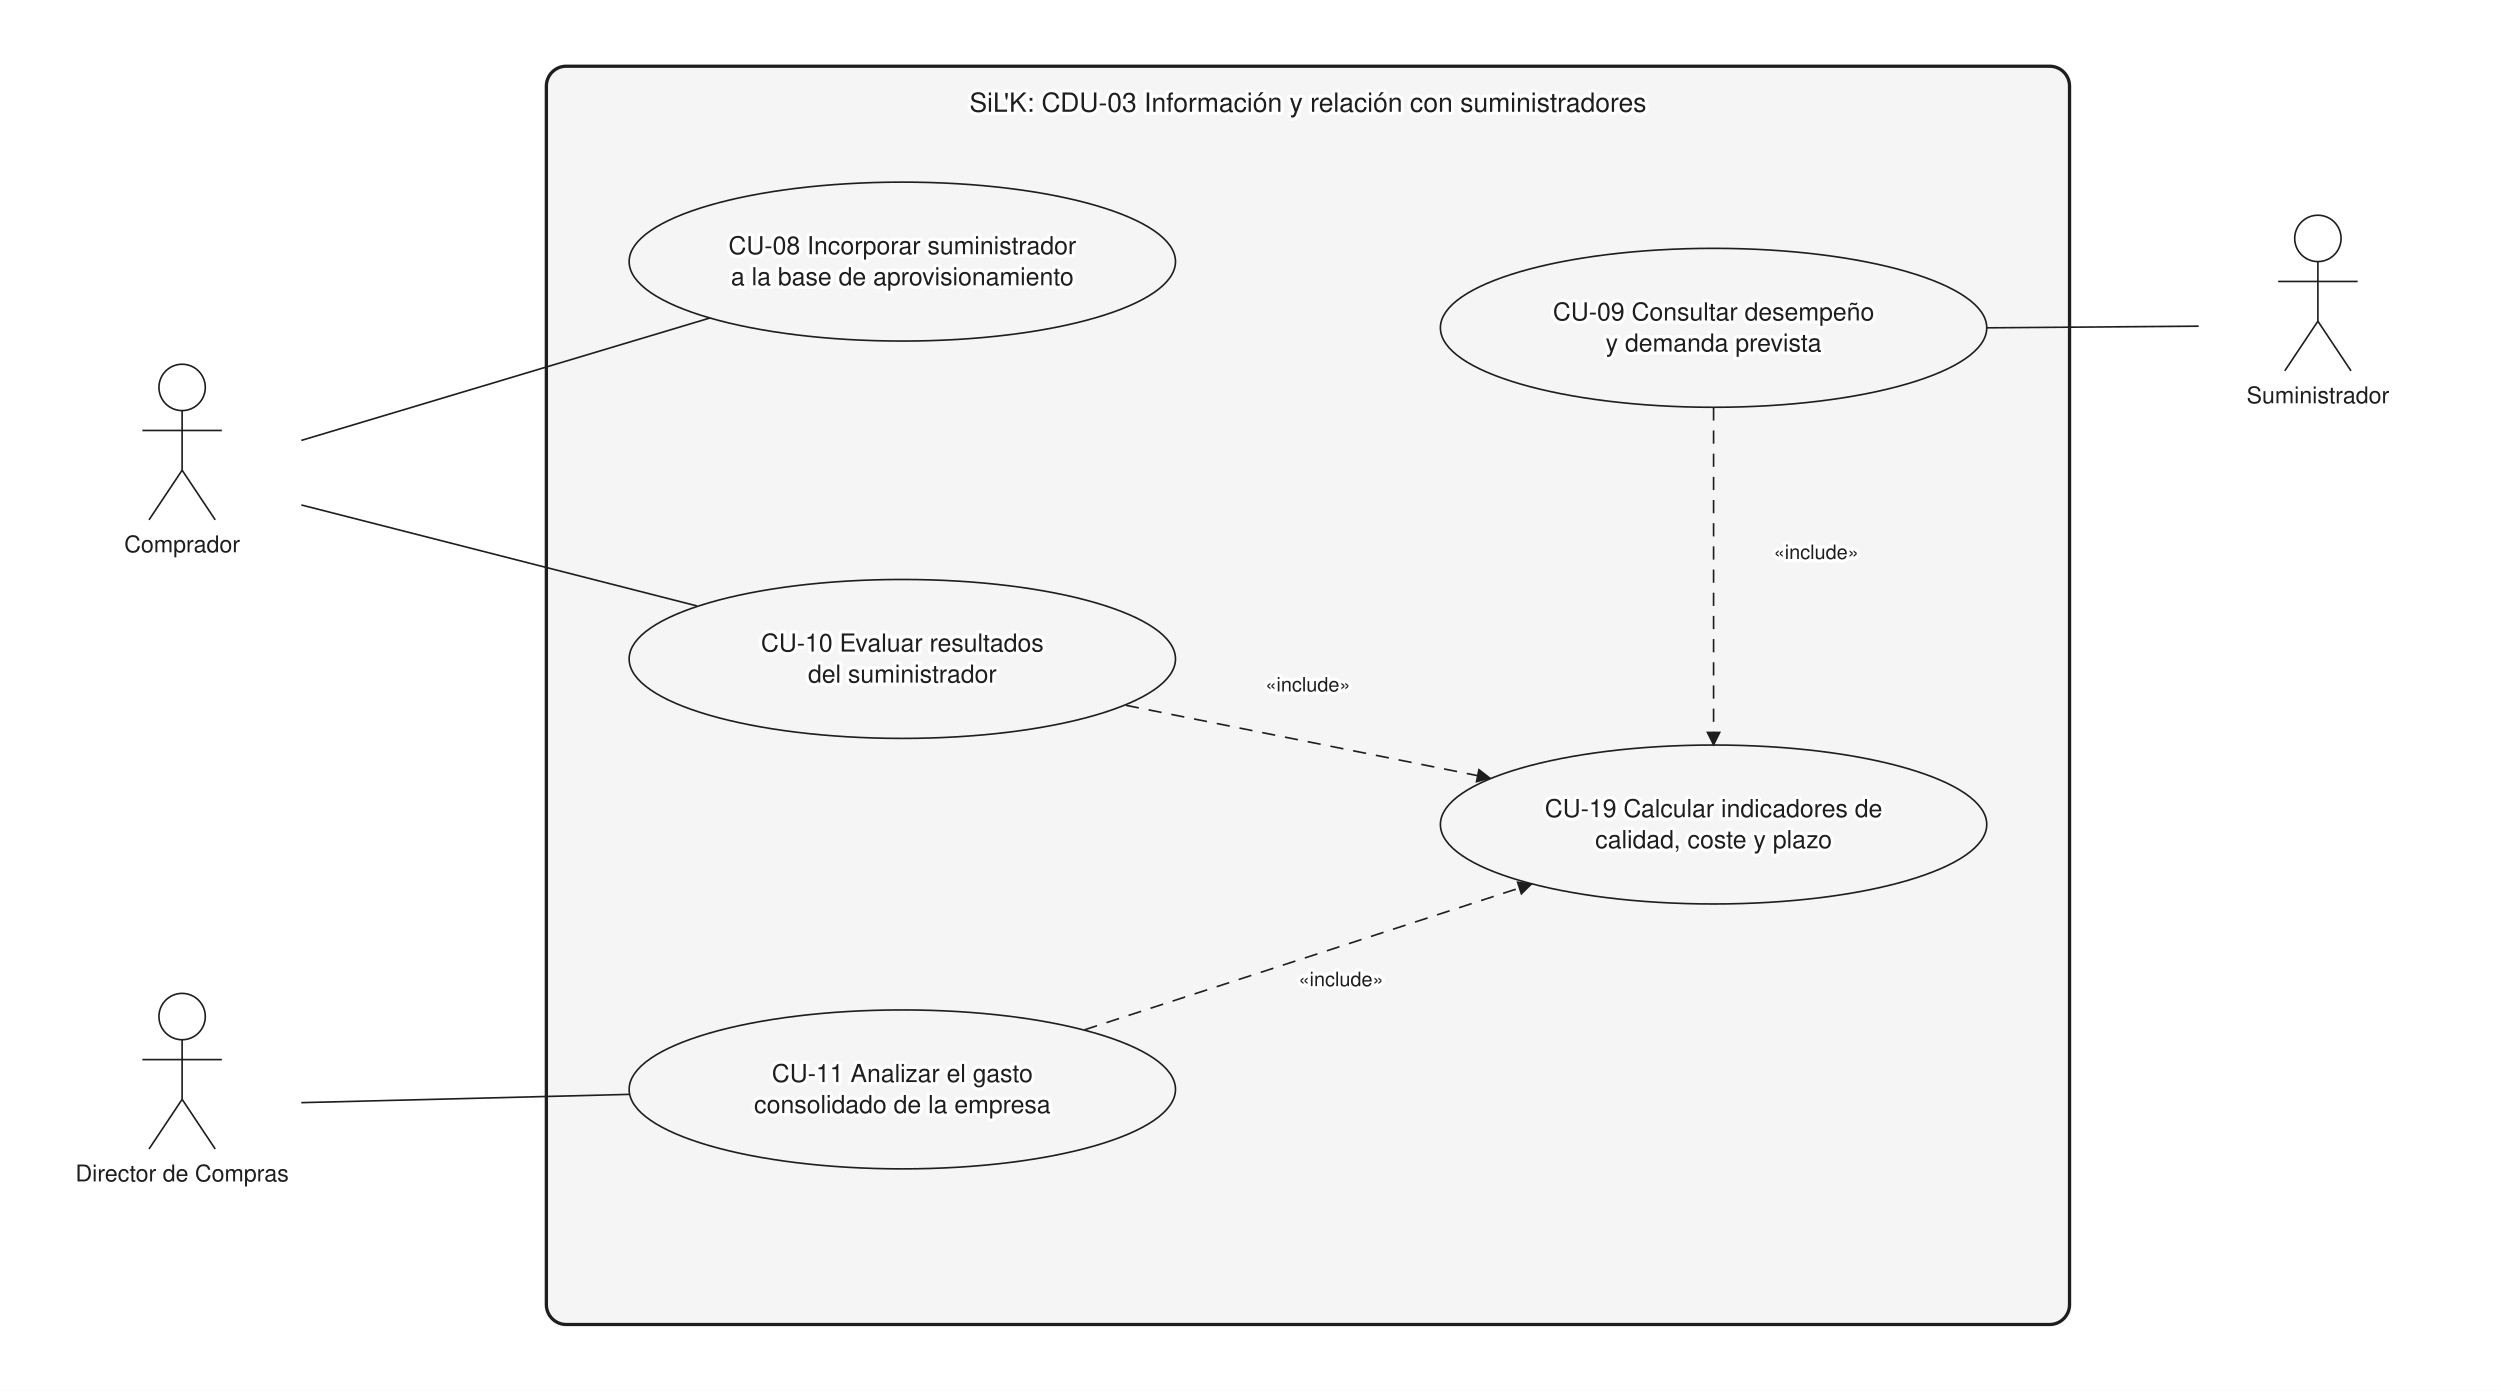
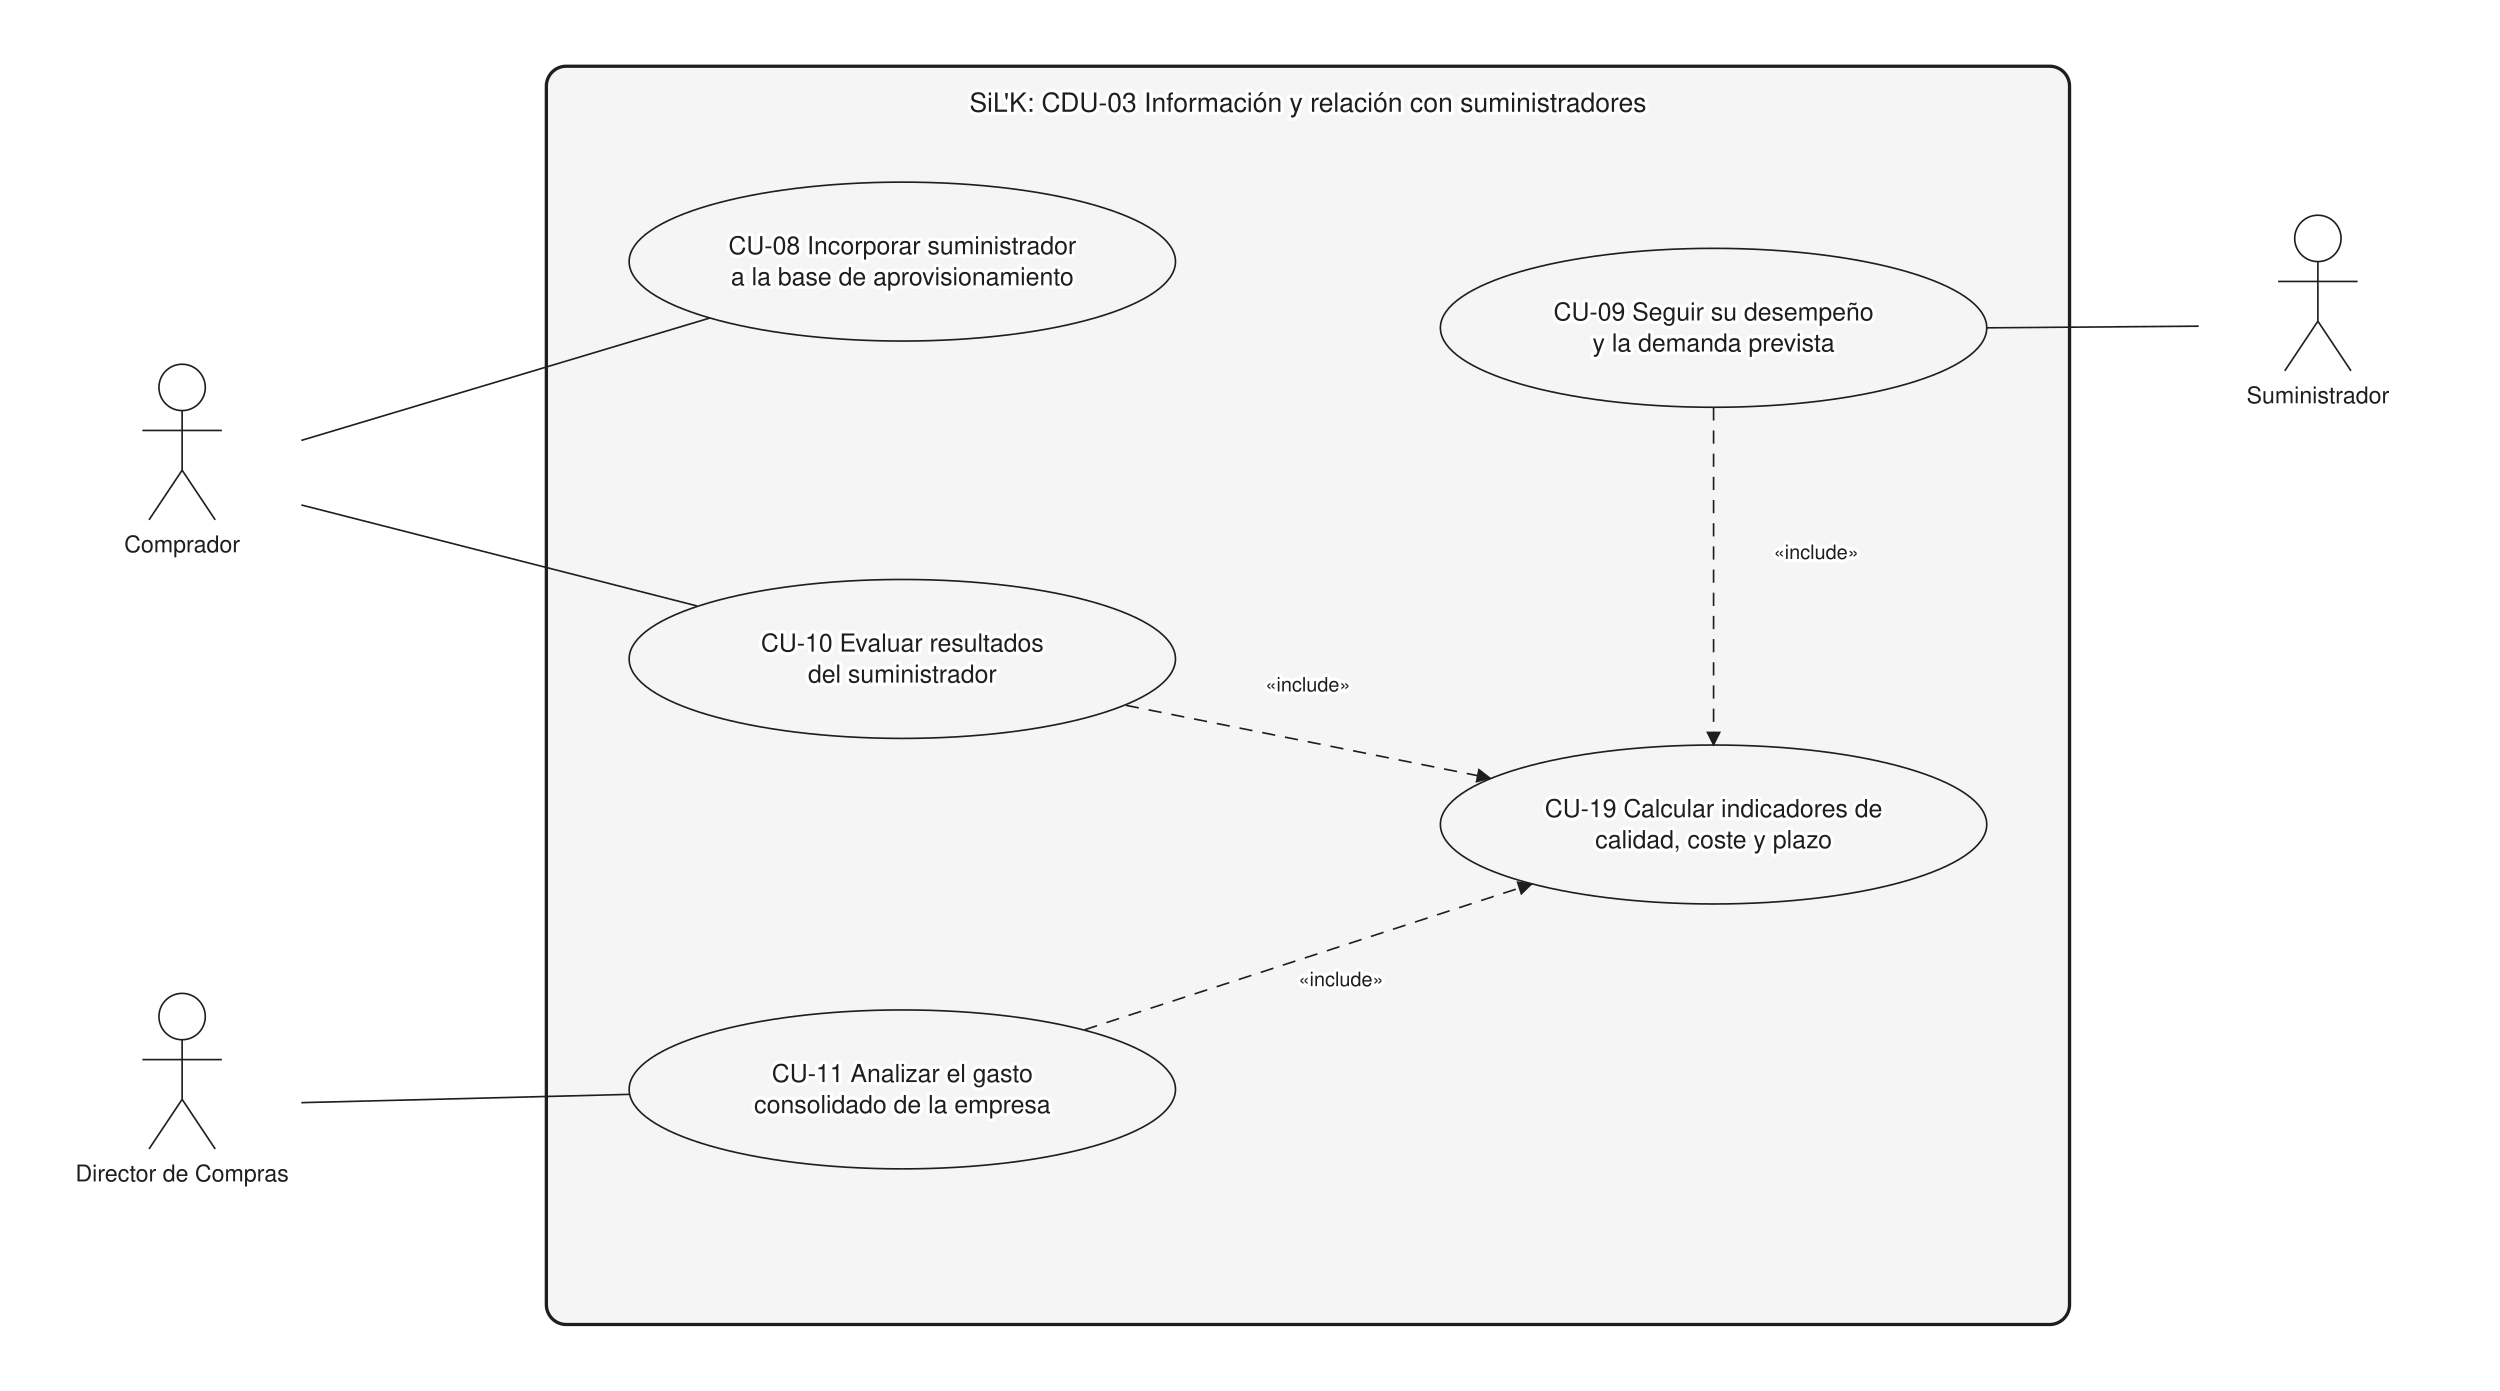
<svg xmlns="http://www.w3.org/2000/svg" viewBox="90 0 1510 840" width="1510" height="840" font-family="Helvetica, Arial, sans-serif">
  <defs>
    <marker id="gen" viewBox="0 0 12 12" refX="11" refY="6" markerWidth="12" markerHeight="12" orient="auto">
      <polygon points="0,0 12,6 0,12" fill="#ffffff" stroke="#1e1e1e" stroke-width="1" />
    </marker>
    <marker id="flecha" viewBox="0 0 10 10" refX="9" refY="5" markerWidth="9" markerHeight="9" orient="auto">
      <polygon points="0,0 10,5 0,10" fill="#1e1e1e" />
    </marker>
  </defs>
  <rect x="90" y="0" width="1510" height="840" fill="#ffffff" />
  <rect x="420" y="40" width="920" height="760" rx="12" fill="#f5f5f5" stroke="#1e1e1e" stroke-width="2" />
  <text x="880.0" y="67.52" font-size="16" fill="#1e1e1e" text-anchor="middle" paint-order="stroke" stroke="#ffffff" stroke-width="4" stroke-linejoin="round">SiL'K: CDU-03 Información y relación con suministradores</text>
  <ellipse cx="635.0" cy="158.0" rx="165.0" ry="48.0" fill="none" stroke="#1e1e1e" stroke-width="1" />
  <text x="635.0" y="153.55" font-size="15" fill="#1e1e1e" text-anchor="middle" paint-order="stroke" stroke="#ffffff" stroke-width="4" stroke-linejoin="round">CU-08 Incorporar suministrador</text>
  <text x="635.0" y="172.3" font-size="15" fill="#1e1e1e" text-anchor="middle" paint-order="stroke" stroke="#ffffff" stroke-width="4" stroke-linejoin="round">a la base de aprovisionamiento</text>
  <ellipse cx="635.0" cy="398.0" rx="165.0" ry="48.0" fill="none" stroke="#1e1e1e" stroke-width="1" />
  <text x="635.0" y="393.55" font-size="15" fill="#1e1e1e" text-anchor="middle" paint-order="stroke" stroke="#ffffff" stroke-width="4" stroke-linejoin="round">CU-10 Evaluar resultados</text>
  <text x="635.0" y="412.3" font-size="15" fill="#1e1e1e" text-anchor="middle" paint-order="stroke" stroke="#ffffff" stroke-width="4" stroke-linejoin="round">del suministrador</text>
  <ellipse cx="635.0" cy="658.0" rx="165.0" ry="48.0" fill="none" stroke="#1e1e1e" stroke-width="1" />
  <text x="635.0" y="653.55" font-size="15" fill="#1e1e1e" text-anchor="middle" paint-order="stroke" stroke="#ffffff" stroke-width="4" stroke-linejoin="round">CU-11 Analizar el gasto</text>
  <text x="635.0" y="672.3" font-size="15" fill="#1e1e1e" text-anchor="middle" paint-order="stroke" stroke="#ffffff" stroke-width="4" stroke-linejoin="round">consolidado de la empresa</text>
  <ellipse cx="1125.0" cy="198.0" rx="165.0" ry="48.0" fill="none" stroke="#1e1e1e" stroke-width="1" />
-   <text x="1125.0" y="193.55" font-size="15" fill="#1e1e1e" text-anchor="middle" paint-order="stroke" stroke="#ffffff" stroke-width="4" stroke-linejoin="round">CU-09 Consultar desempeño</text>
-   <text x="1125.0" y="212.3" font-size="15" fill="#1e1e1e" text-anchor="middle" paint-order="stroke" stroke="#ffffff" stroke-width="4" stroke-linejoin="round">y demanda prevista</text>
+   <text x="1125.0" y="193.55" font-size="15" fill="#1e1e1e" text-anchor="middle" paint-order="stroke" stroke="#ffffff" stroke-width="4" stroke-linejoin="round">CU-09 Seguir su desempeño</text>
+   <text x="1125.0" y="212.3" font-size="15" fill="#1e1e1e" text-anchor="middle" paint-order="stroke" stroke="#ffffff" stroke-width="4" stroke-linejoin="round">y la demanda prevista</text>
  <ellipse cx="1125.0" cy="498.0" rx="165.0" ry="48.0" fill="none" stroke="#1e1e1e" stroke-width="1" />
  <text x="1125.0" y="493.55" font-size="15" fill="#1e1e1e" text-anchor="middle" paint-order="stroke" stroke="#ffffff" stroke-width="4" stroke-linejoin="round">CU-19 Calcular indicadores de</text>
  <text x="1125.0" y="512.3" font-size="15" fill="#1e1e1e" text-anchor="middle" paint-order="stroke" stroke="#ffffff" stroke-width="4" stroke-linejoin="round">calidad, coste y plazo</text>
  <ellipse cx="200.0" cy="234.0" rx="14.0" ry="14.0" fill="none" stroke="#1e1e1e" stroke-width="1" />
  <line x1="200" y1="248" x2="200" y2="284" stroke="#1e1e1e" stroke-width="1" />
  <line x1="176" y1="260" x2="224" y2="260" stroke="#1e1e1e" stroke-width="1" />
  <line x1="200" y1="284" x2="180" y2="314" stroke="#1e1e1e" stroke-width="1" />
  <line x1="200" y1="284" x2="220" y2="314" stroke="#1e1e1e" stroke-width="1" />
  <text x="200.0" y="333.58" font-size="14" fill="#1e1e1e" text-anchor="middle" paint-order="stroke" stroke="#ffffff" stroke-width="4" stroke-linejoin="round">Comprador</text>
  <ellipse cx="200.0" cy="614.0" rx="14.0" ry="14.0" fill="none" stroke="#1e1e1e" stroke-width="1" />
  <line x1="200" y1="628" x2="200" y2="664" stroke="#1e1e1e" stroke-width="1" />
  <line x1="176" y1="640" x2="224" y2="640" stroke="#1e1e1e" stroke-width="1" />
  <line x1="200" y1="664" x2="180" y2="694" stroke="#1e1e1e" stroke-width="1" />
  <line x1="200" y1="664" x2="220" y2="694" stroke="#1e1e1e" stroke-width="1" />
  <text x="200.0" y="713.58" font-size="14" fill="#1e1e1e" text-anchor="middle" paint-order="stroke" stroke="#ffffff" stroke-width="4" stroke-linejoin="round">Director de Compras</text>
  <ellipse cx="1490.0" cy="144.0" rx="14.0" ry="14.0" fill="none" stroke="#1e1e1e" stroke-width="1" />
  <line x1="1490" y1="158" x2="1490" y2="194" stroke="#1e1e1e" stroke-width="1" />
  <line x1="1466" y1="170" x2="1514" y2="170" stroke="#1e1e1e" stroke-width="1" />
  <line x1="1490" y1="194" x2="1470" y2="224" stroke="#1e1e1e" stroke-width="1" />
  <line x1="1490" y1="194" x2="1510" y2="224" stroke="#1e1e1e" stroke-width="1" />
  <text x="1490.0" y="243.58" font-size="14" fill="#1e1e1e" text-anchor="middle" paint-order="stroke" stroke="#ffffff" stroke-width="4" stroke-linejoin="round">Suministrador</text>
  <line x1="272" y1="266" x2="519" y2="192" stroke="#1e1e1e" stroke-width="1" />
  <line x1="272" y1="305" x2="511" y2="366" stroke="#1e1e1e" stroke-width="1" />
  <line x1="272" y1="666" x2="470" y2="661" stroke="#1e1e1e" stroke-width="1" />
  <line x1="1418" y1="197" x2="1290" y2="198" stroke="#1e1e1e" stroke-width="1" />
  <line x1="1125" y1="246" x2="1125" y2="450" stroke="#1e1e1e" stroke-width="1" stroke-dasharray="8 6" marker-end="url(#flecha)" />
  <text x="1187.0" y="337.64" font-size="12" fill="#1e1e1e" text-anchor="middle" paint-order="stroke" stroke="#ffffff" stroke-width="4" stroke-linejoin="round">«include»</text>
  <line x1="770" y1="426" x2="990" y2="470" stroke="#1e1e1e" stroke-width="1" stroke-dasharray="8 6" marker-end="url(#flecha)" />
  <text x="880.0" y="417.64" font-size="12" fill="#1e1e1e" text-anchor="middle" paint-order="stroke" stroke="#ffffff" stroke-width="4" stroke-linejoin="round">«include»</text>
  <line x1="745" y1="622" x2="1015" y2="534" stroke="#1e1e1e" stroke-width="1" stroke-dasharray="8 6" marker-end="url(#flecha)" />
  <text x="900.0" y="595.64" font-size="12" fill="#1e1e1e" text-anchor="middle" paint-order="stroke" stroke="#ffffff" stroke-width="4" stroke-linejoin="round">«include»</text>
</svg>
